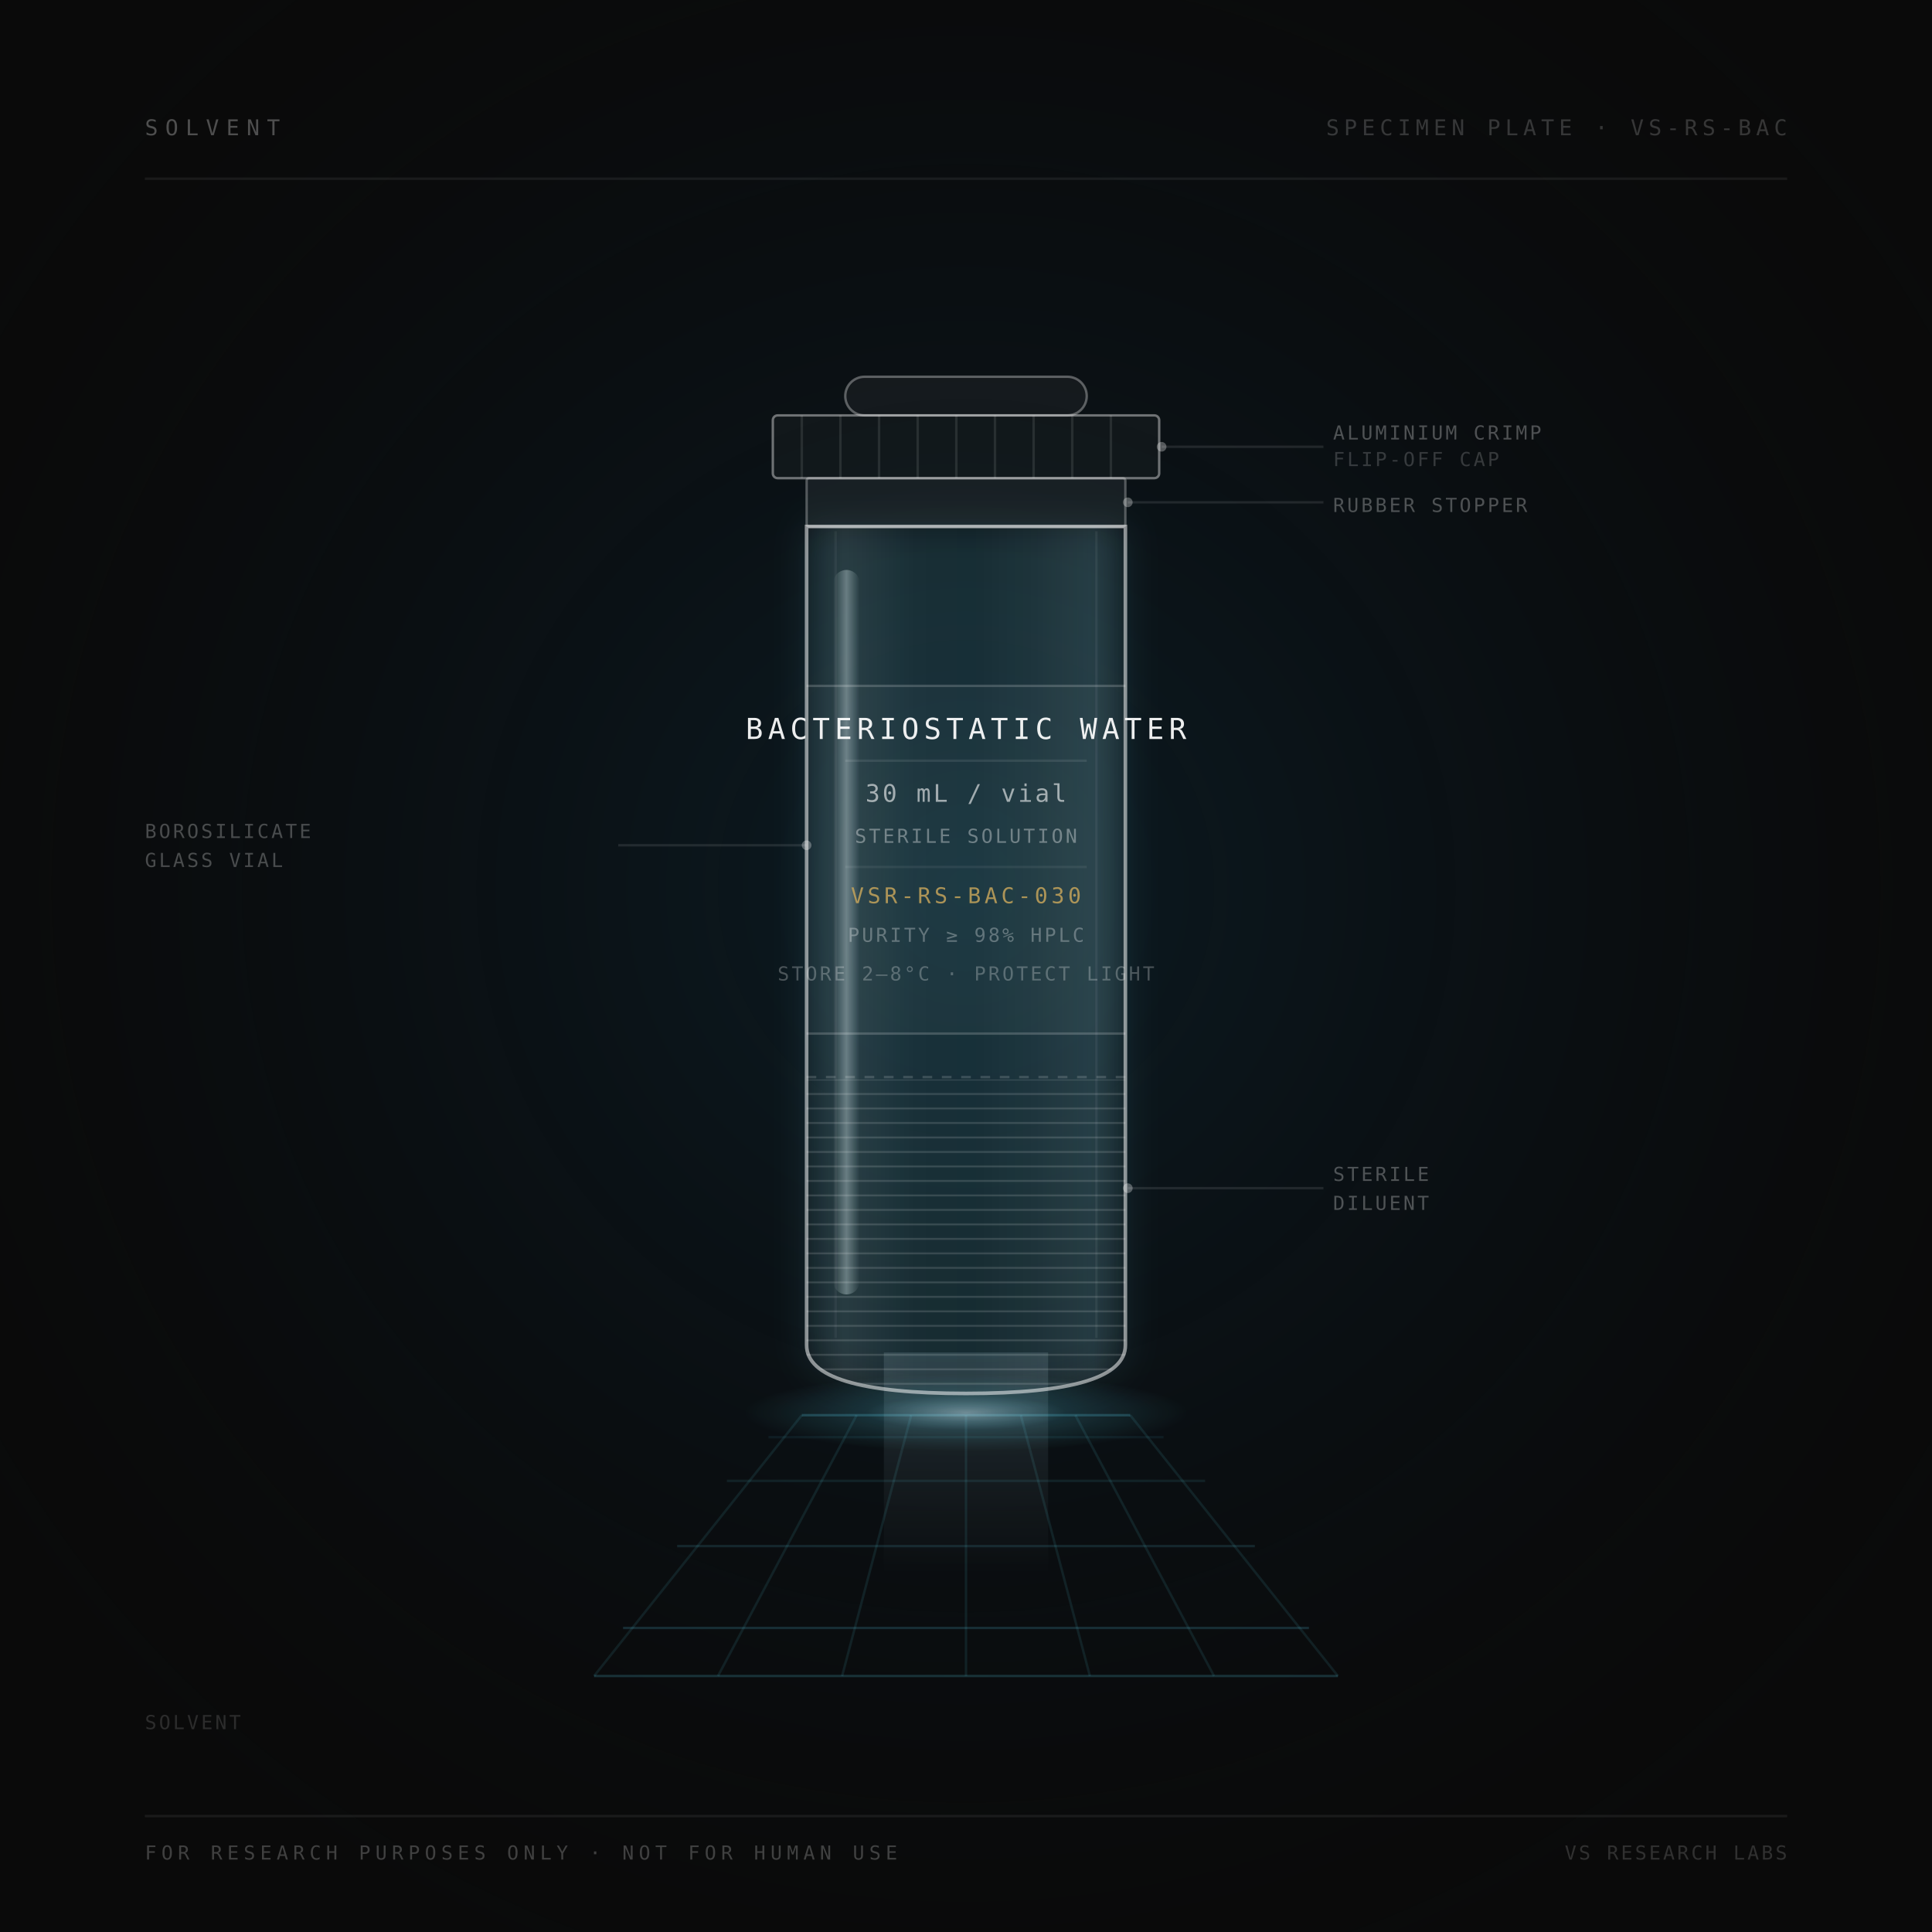
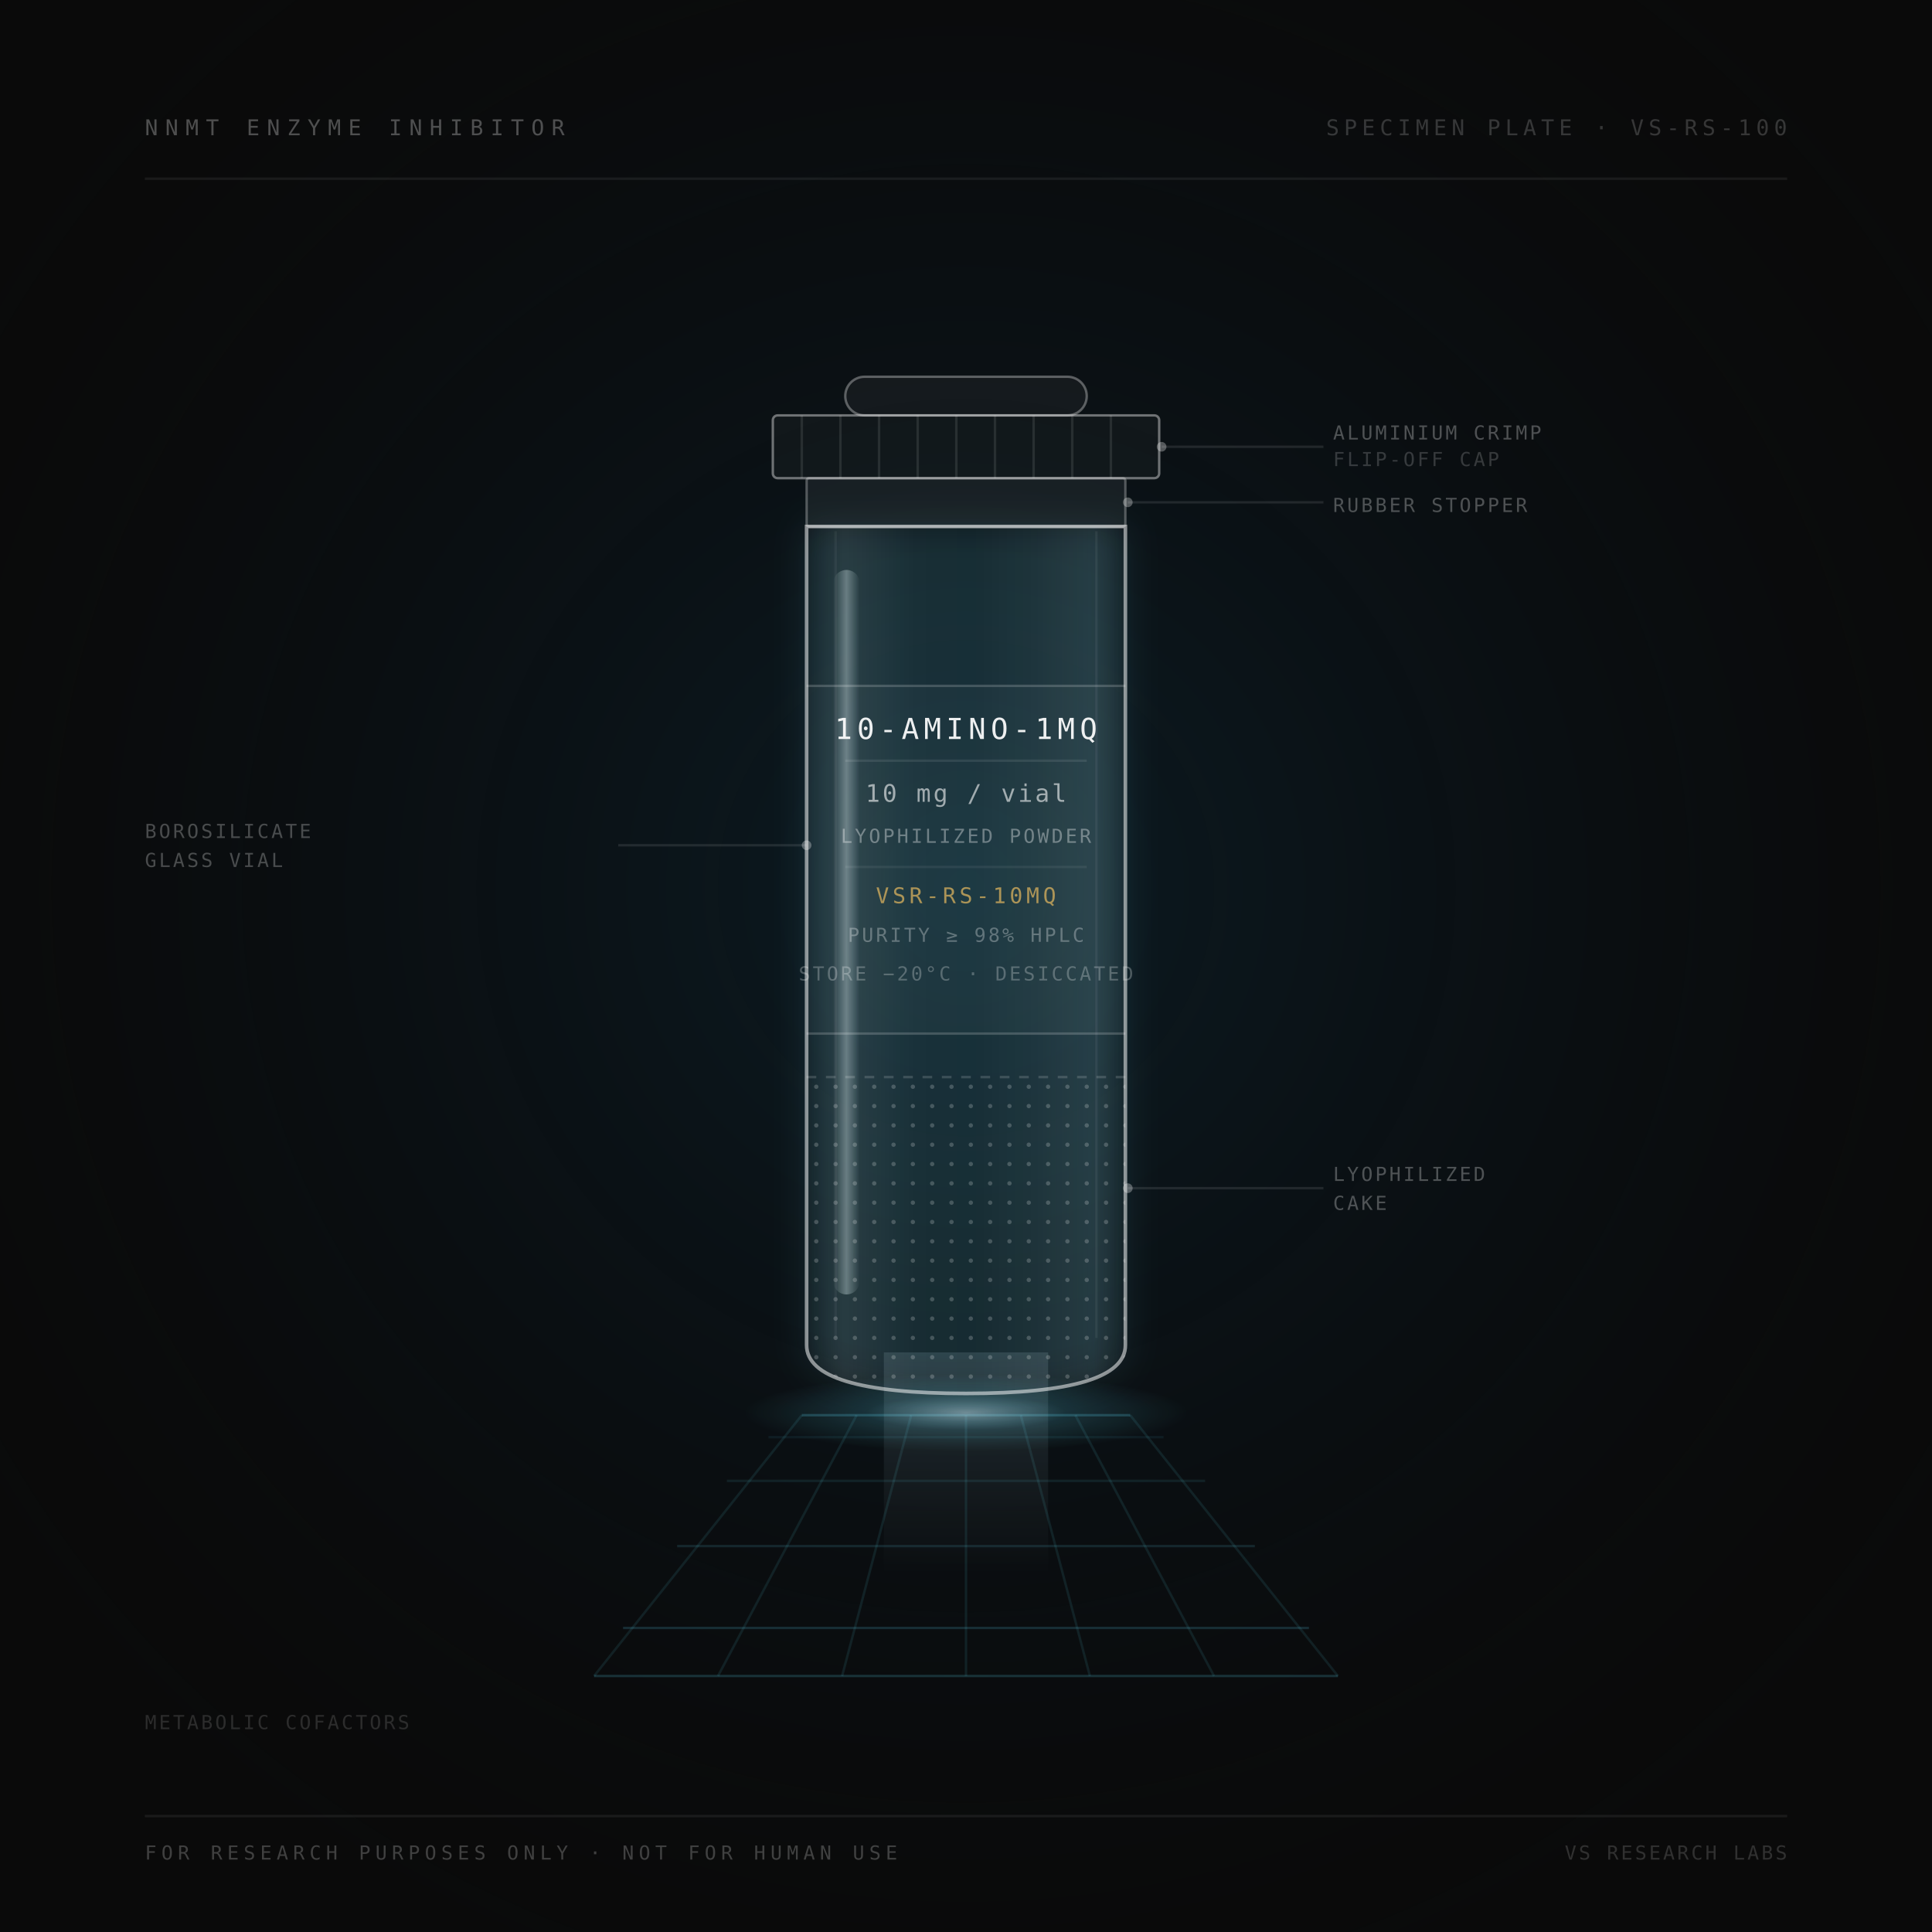
<svg xmlns="http://www.w3.org/2000/svg" viewBox="0 0 800 800">
  <defs>
-     <pattern id="liqLines" width="8" height="6" patternUnits="userSpaceOnUse">
-       <line x1="0" y1="3" x2="8" y2="3" stroke="rgba(255,255,255,0.14)" stroke-width="0.8" />
+     <pattern id="lyoDots" width="8" height="8" patternUnits="userSpaceOnUse">
+       <circle cx="2" cy="2" r="0.9" fill="rgba(255,255,255,0.2)" />
    </pattern>
    <clipPath id="vialFill">
      <path d="M333 446 L333 557 Q333 576 400 576 Q467 576 467 557 L467 446 Z" />
    </clipPath>
    <radialGradient id="bgDepth" cx="0.5" cy="0.46" r="0.62">
      <stop offset="0" stop-color="#0e2a38" stop-opacity="0.55" />
      <stop offset="0.55" stop-color="#0a1822" stop-opacity="0.28" />
      <stop offset="1" stop-color="#0a0a0a" stop-opacity="0" />
    </radialGradient>
    <radialGradient id="floorPool" cx="0.5" cy="0.5" r="0.5">
      <stop offset="0" stop-color="#bfeffd" stop-opacity="0.5" />
      <stop offset="0.45" stop-color="#5EDDF6" stop-opacity="0.16" />
      <stop offset="1" stop-color="#5EDDF6" stop-opacity="0" />
    </radialGradient>
    <linearGradient id="glassBody" x1="0" y1="0" x2="1" y2="0">
      <stop offset="0" stop-color="#ffffff" stop-opacity="0.02" />
      <stop offset="0.12" stop-color="#ffffff" stop-opacity="0.085" />
      <stop offset="0.34" stop-color="#ffffff" stop-opacity="0.015" />
      <stop offset="0.52" stop-color="#ffffff" stop-opacity="0.008" />
      <stop offset="0.72" stop-color="#ffffff" stop-opacity="0.04" />
      <stop offset="0.9" stop-color="#cdeefb" stop-opacity="0.09" />
      <stop offset="1" stop-color="#ffffff" stop-opacity="0.02" />
    </linearGradient>
    <linearGradient id="spec" x1="0" y1="0" x2="1" y2="0">
      <stop offset="0" stop-color="#eafdff" stop-opacity="0" />
      <stop offset="0.5" stop-color="#eafdff" stop-opacity="0.55" />
      <stop offset="1" stop-color="#eafdff" stop-opacity="0" />
    </linearGradient>
    <linearGradient id="reflFade" x1="0" y1="0" x2="0" y2="1">
      <stop offset="0" stop-color="#cdeefb" stop-opacity="0.13" />
      <stop offset="1" stop-color="#cdeefb" stop-opacity="0" />
    </linearGradient>
    <filter id="vglow" x="-60%" y="-60%" width="220%" height="220%">
      <feGaussianBlur stdDeviation="7" />
    </filter>
  </defs>
  <rect width="800" height="800" fill="#0a0a0a" />
  <rect width="800" height="800" fill="url(#bgDepth)" />
  <line x1="60" y1="74" x2="740" y2="74" stroke="rgba(255,255,255,0.07)" stroke-width="1" />
-   <text x="60" y="56" font-family="monospace" font-size="9" fill="rgba(255,255,255,0.28)" letter-spacing="3">SOLVENT</text>
-   <text x="740" y="56" font-family="monospace" font-size="9" fill="rgba(255,255,255,0.18)" letter-spacing="2" text-anchor="end">SPECIMEN PLATE · VS-RS-BAC</text>
+   <text x="60" y="56" font-family="monospace" font-size="9" fill="rgba(255,255,255,0.28)" letter-spacing="3">NNMT ENZYME INHIBITOR</text>
+   <text x="740" y="56" font-family="monospace" font-size="9" fill="rgba(255,255,255,0.18)" letter-spacing="2" text-anchor="end">SPECIMEN PLATE · VS-RS-100</text>
  <g class="pad">
    <line x1="332" y1="586" x2="468" y2="586" stroke="#5EDDF6" stroke-opacity="0.22" stroke-width="1" />
    <line x1="332.0" y1="586" x2="246.0" y2="694" stroke="#5EDDF6" stroke-opacity="0.10" stroke-width="1" />
    <line x1="354.7" y1="586" x2="297.3" y2="694" stroke="#5EDDF6" stroke-opacity="0.10" stroke-width="1" />
    <line x1="377.3" y1="586" x2="348.7" y2="694" stroke="#5EDDF6" stroke-opacity="0.10" stroke-width="1" />
    <line x1="400.0" y1="586" x2="400.0" y2="694" stroke="#5EDDF6" stroke-opacity="0.10" stroke-width="1" />
    <line x1="422.7" y1="586" x2="451.3" y2="694" stroke="#5EDDF6" stroke-opacity="0.10" stroke-width="1" />
    <line x1="445.3" y1="586" x2="502.7" y2="694" stroke="#5EDDF6" stroke-opacity="0.10" stroke-width="1" />
    <line x1="468.0" y1="586" x2="554.0" y2="694" stroke="#5EDDF6" stroke-opacity="0.10" stroke-width="1" />
    <line x1="318.2" y1="595.1" x2="481.8" y2="595.1" stroke="#5EDDF6" stroke-opacity="0.071" stroke-width="1" />
    <line x1="301.0" y1="613.2" x2="499.0" y2="613.2" stroke="#5EDDF6" stroke-opacity="0.097" stroke-width="1" />
    <line x1="280.4" y1="640.2" x2="519.6" y2="640.2" stroke="#5EDDF6" stroke-opacity="0.128" stroke-width="1" />
    <line x1="258.0" y1="674.1" x2="542.0" y2="674.1" stroke="#5EDDF6" stroke-opacity="0.162" stroke-width="1" />
    <line x1="246.0" y1="694.0" x2="554.0" y2="694.0" stroke="#5EDDF6" stroke-opacity="0.180" stroke-width="1" />
  </g>
  <path d="M334 218 L334 557 Q334 577 400 577 Q466 577 466 557 L466 218 Z" fill="#5EDDF6" opacity="0.12" filter="url(#vglow)" />
  <ellipse cx="400" cy="585" rx="92" ry="16" fill="url(#floorPool)" />
  <rect x="366" y="560" width="68" height="92" fill="url(#reflFade)" />
  <rect x="350" y="156" width="100" height="16" rx="8" fill="rgba(255,255,255,0.04)" stroke="rgba(255,255,255,0.32)" stroke-width="1" />
  <rect x="320" y="172" width="160" height="26" rx="2" fill="rgba(255,255,255,0.03)" stroke="rgba(255,255,255,0.4)" stroke-width="1" />
  <line x1="332" y1="172" x2="332" y2="198" stroke="rgba(255,255,255,0.1)" stroke-width="1" />
  <line x1="348" y1="172" x2="348" y2="198" stroke="rgba(255,255,255,0.1)" stroke-width="1" />
  <line x1="364" y1="172" x2="364" y2="198" stroke="rgba(255,255,255,0.1)" stroke-width="1" />
  <line x1="380" y1="172" x2="380" y2="198" stroke="rgba(255,255,255,0.1)" stroke-width="1" />
  <line x1="396" y1="172" x2="396" y2="198" stroke="rgba(255,255,255,0.1)" stroke-width="1" />
  <line x1="412" y1="172" x2="412" y2="198" stroke="rgba(255,255,255,0.1)" stroke-width="1" />
  <line x1="428" y1="172" x2="428" y2="198" stroke="rgba(255,255,255,0.1)" stroke-width="1" />
  <line x1="444" y1="172" x2="444" y2="198" stroke="rgba(255,255,255,0.1)" stroke-width="1" />
  <line x1="460" y1="172" x2="460" y2="198" stroke="rgba(255,255,255,0.1)" stroke-width="1" />
  <rect x="334" y="198" width="132" height="20" rx="1" fill="rgba(255,255,255,0.06)" stroke="rgba(255,255,255,0.28)" stroke-width="1" />
  <path d="M334 218 L334 557 Q334 577 400 577 Q466 577 466 557 L466 218 Z" fill="url(#glassBody)" stroke="rgba(255,255,255,0.52)" stroke-width="1.5" />
  <rect x="345" y="236" width="11" height="300" rx="5.5" fill="url(#spec)" opacity="0.6" />
  <line x1="346" y1="220" x2="346" y2="554" stroke="rgba(255,255,255,0.05)" stroke-width="1" />
  <line x1="454" y1="220" x2="454" y2="554" stroke="rgba(255,255,255,0.06)" stroke-width="1" />
  <line x1="334" y1="446" x2="466" y2="446" stroke="rgba(255,255,255,0.16)" stroke-width="1" stroke-dasharray="4,4" />
-   <rect x="334" y="447" width="132" height="128" fill="url(#liqLines)" clip-path="url(#vialFill)" />
+   <rect x="334" y="447" width="132" height="128" fill="url(#lyoDots)" clip-path="url(#vialFill)" />
  <rect x="334" y="284" width="132" height="144" fill="rgba(255,255,255,0.025)" />
  <line x1="334" y1="284" x2="466" y2="284" stroke="rgba(255,255,255,0.18)" stroke-width="1" />
  <line x1="334" y1="428" x2="466" y2="428" stroke="rgba(255,255,255,0.18)" stroke-width="1" />
-   <text x="400" y="306" font-family="monospace" font-size="12" font-weight="500" fill="rgba(255,255,255,0.92)" letter-spacing="2" text-anchor="middle">BACTERIOSTATIC WATER</text>
+   <text x="400" y="306" font-family="monospace" font-size="12" font-weight="500" fill="rgba(255,255,255,0.92)" letter-spacing="2" text-anchor="middle">10-AMINO-1MQ</text>
  <line x1="350" y1="315" x2="450" y2="315" stroke="rgba(255,255,255,0.09)" stroke-width="1" />
-   <text x="400" y="332" font-family="monospace" font-size="10" fill="rgba(255,255,255,0.58)" letter-spacing="1" text-anchor="middle">30 mL / vial</text>
-   <text x="400" y="349" font-family="monospace" font-size="8" fill="rgba(255,255,255,0.36)" letter-spacing="1" text-anchor="middle">STERILE SOLUTION</text>
+   <text x="400" y="332" font-family="monospace" font-size="10" fill="rgba(255,255,255,0.58)" letter-spacing="1" text-anchor="middle">10 mg / vial</text>
+   <text x="400" y="349" font-family="monospace" font-size="8" fill="rgba(255,255,255,0.36)" letter-spacing="1" text-anchor="middle">LYOPHILIZED POWDER</text>
  <line x1="350" y1="359" x2="450" y2="359" stroke="rgba(255,255,255,0.07)" stroke-width="1" />
-   <text x="400" y="374" font-family="monospace" font-size="9" fill="#C4A35A" letter-spacing="1.5" text-anchor="middle" opacity="0.85">VSR-RS-BAC-030</text>
+   <text x="400" y="374" font-family="monospace" font-size="9" fill="#C4A35A" letter-spacing="1.5" text-anchor="middle" opacity="0.85">VSR-RS-10MQ</text>
  <text x="400" y="390" font-family="monospace" font-size="8" fill="rgba(255,255,255,0.3)" letter-spacing="1" text-anchor="middle">PURITY ≥ 98% HPLC</text>
-   <text x="400" y="406" font-family="monospace" font-size="8" fill="rgba(255,255,255,0.26)" letter-spacing="1" text-anchor="middle">STORE 2–8°C · PROTECT LIGHT</text>
+   <text x="400" y="406" font-family="monospace" font-size="8" fill="rgba(255,255,255,0.26)" letter-spacing="1" text-anchor="middle">STORE −20°C · DESICCATED</text>
  <line x1="481" y1="185" x2="548" y2="185" stroke="rgba(255,255,255,0.1)" stroke-width="1" />
  <circle cx="481" cy="185" r="2" fill="rgba(255,255,255,0.3)" />
  <text x="552" y="182" font-family="monospace" font-size="8" fill="rgba(255,255,255,0.28)" letter-spacing="1">ALUMINIUM CRIMP</text>
  <text x="552" y="193" font-family="monospace" font-size="8" fill="rgba(255,255,255,0.18)" letter-spacing="1">FLIP-OFF CAP</text>
  <line x1="467" y1="208" x2="548" y2="208" stroke="rgba(255,255,255,0.1)" stroke-width="1" />
  <circle cx="467" cy="208" r="2" fill="rgba(255,255,255,0.3)" />
  <text x="552" y="212" font-family="monospace" font-size="8" fill="rgba(255,255,255,0.28)" letter-spacing="1">RUBBER STOPPER</text>
  <line x1="467" y1="492" x2="548" y2="492" stroke="rgba(255,255,255,0.1)" stroke-width="1" />
  <circle cx="467" cy="492" r="2" fill="rgba(255,255,255,0.3)" />
-   <text x="552" y="489" font-family="monospace" font-size="8" fill="rgba(255,255,255,0.28)" letter-spacing="1">STERILE</text>
-   <text x="552" y="501" font-family="monospace" font-size="8" fill="rgba(255,255,255,0.28)" letter-spacing="1">DILUENT</text>
+   <text x="552" y="489" font-family="monospace" font-size="8" fill="rgba(255,255,255,0.28)" letter-spacing="1">LYOPHILIZED</text>
+   <text x="552" y="501" font-family="monospace" font-size="8" fill="rgba(255,255,255,0.28)" letter-spacing="1">CAKE</text>
  <line x1="334" y1="350" x2="256" y2="350" stroke="rgba(255,255,255,0.1)" stroke-width="1" />
  <circle cx="334" cy="350" r="2" fill="rgba(255,255,255,0.3)" />
  <text x="60" y="347" font-family="monospace" font-size="8" fill="rgba(255,255,255,0.26)" letter-spacing="1">BOROSILICATE</text>
  <text x="60" y="359" font-family="monospace" font-size="8" fill="rgba(255,255,255,0.26)" letter-spacing="1">GLASS VIAL</text>
-   <text x="60" y="716" font-family="monospace" font-size="8" fill="rgba(255,255,255,0.14)" letter-spacing="1">SOLVENT</text>
+   <text x="60" y="716" font-family="monospace" font-size="8" fill="rgba(255,255,255,0.14)" letter-spacing="1">METABOLIC COFACTORS</text>
  <line x1="60" y1="752" x2="740" y2="752" stroke="rgba(255,255,255,0.07)" stroke-width="1" />
  <text x="60" y="770" font-family="monospace" font-size="8" fill="rgba(255,255,255,0.22)" letter-spacing="2">FOR RESEARCH PURPOSES ONLY · NOT FOR HUMAN USE</text>
  <text x="740" y="770" font-family="monospace" font-size="8" fill="rgba(255,255,255,0.16)" letter-spacing="1" text-anchor="end">VS RESEARCH LABS</text>
</svg>
